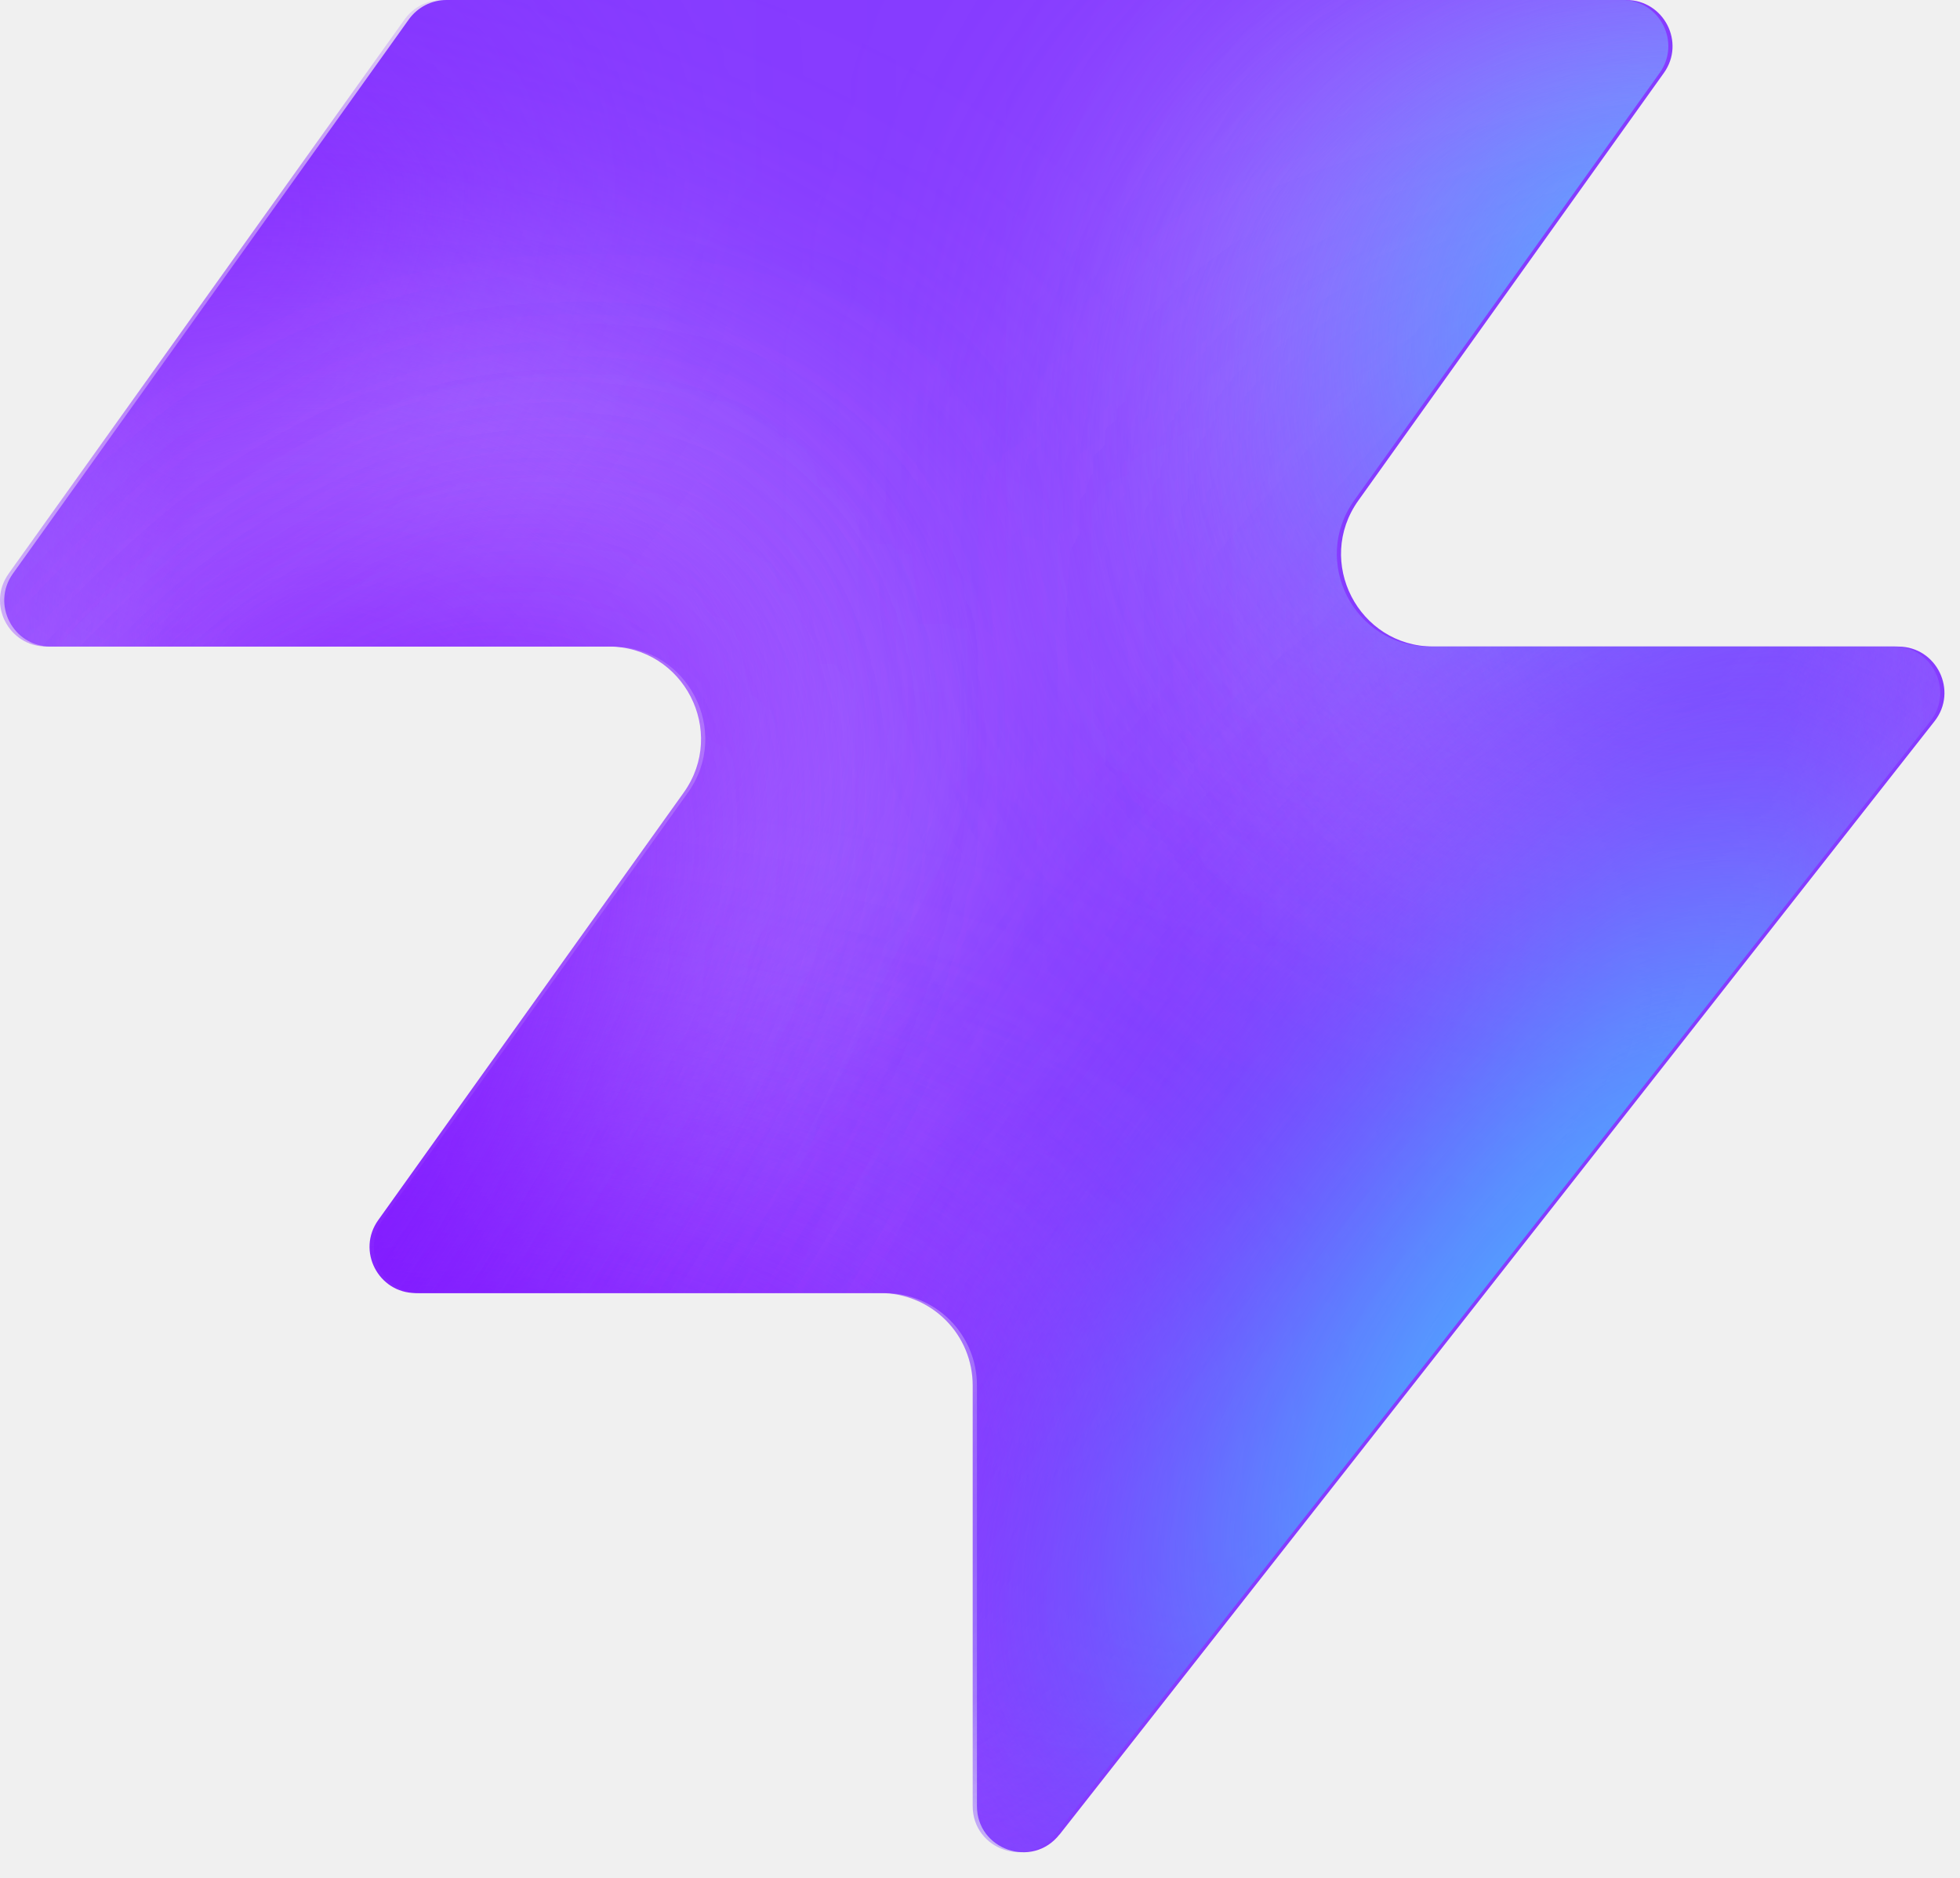
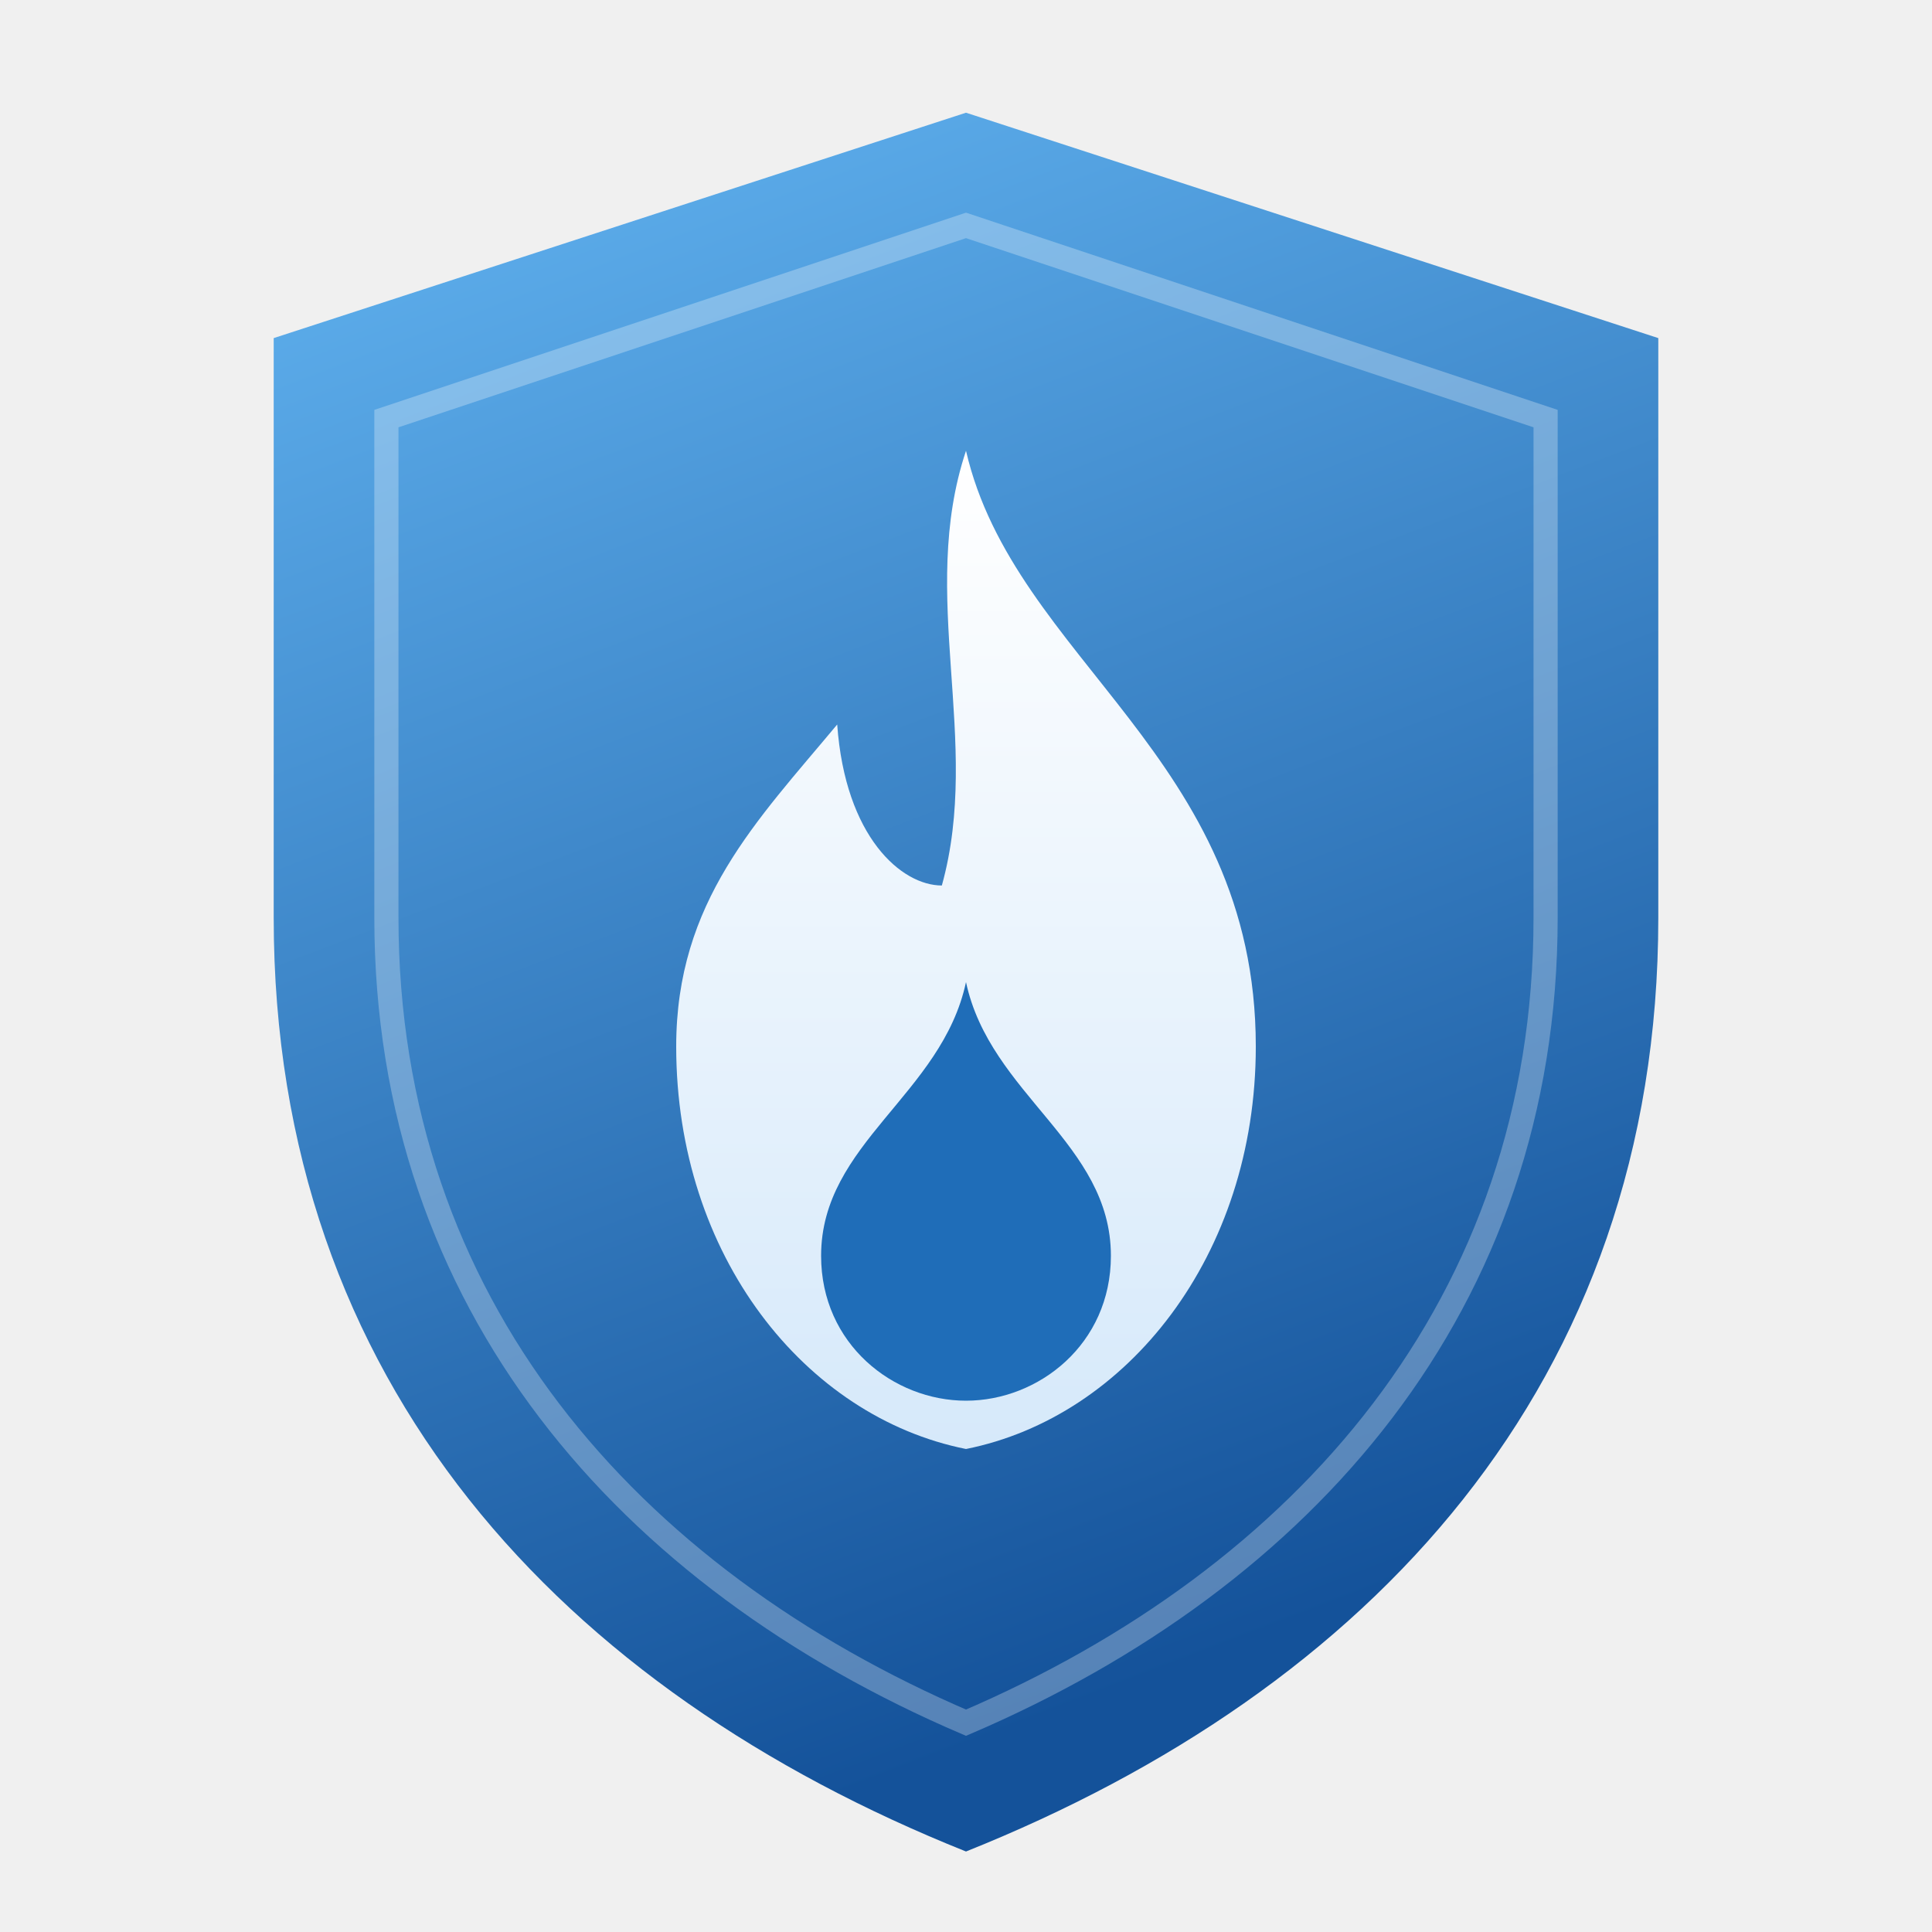
- <svg xmlns="http://www.w3.org/2000/svg" width="48" height="46" fill="none" viewBox="0 0 48 46">
-   <path fill="#863bff" d="M25.946 44.938c-.664.845-2.021.375-2.021-.698V33.937a2.26 2.26 0 0 0-2.262-2.262H10.287c-.92 0-1.456-1.04-.92-1.788l7.48-10.471c1.07-1.497 0-3.578-1.842-3.578H1.237c-.92 0-1.456-1.04-.92-1.788L10.013.474c.214-.297.556-.474.92-.474h28.894c.92 0 1.456 1.04.92 1.788l-7.48 10.471c-1.07 1.498 0 3.579 1.842 3.579h11.377c.943 0 1.473 1.088.89 1.83L25.947 44.94z" style="fill:#863bff;fill:color(display-p3 .525 .23 1);fill-opacity:1" />
-   <mask id="a" width="48" height="46" x="0" y="0" maskUnits="userSpaceOnUse" style="mask-type:alpha">
-     <path fill="#000" d="M25.842 44.938c-.664.844-2.021.375-2.021-.698V33.937a2.26 2.26 0 0 0-2.262-2.262H10.183c-.92 0-1.456-1.04-.92-1.788l7.48-10.471c1.07-1.498 0-3.579-1.842-3.579H1.133c-.92 0-1.456-1.04-.92-1.787L9.91.473c.214-.297.556-.474.92-.474h28.894c.92 0 1.456 1.04.92 1.788l-7.48 10.471c-1.07 1.498 0 3.578 1.842 3.578h11.377c.943 0 1.473 1.088.89 1.832L25.843 44.94z" style="fill:#000;fill-opacity:1" />
-   </mask>
-   <g mask="url(#a)">
-     <g filter="url(#b)">
-       <ellipse cx="5.508" cy="14.704" fill="#ede6ff" rx="5.508" ry="14.704" style="fill:#ede6ff;fill:color(display-p3 .927 .903 1);fill-opacity:1" transform="matrix(.00324 1 1 -.00324 -4.47 31.516)" />
-     </g>
-     <g filter="url(#c)">
-       <ellipse cx="10.399" cy="29.851" fill="#ede6ff" rx="10.399" ry="29.851" style="fill:#ede6ff;fill:color(display-p3 .927 .903 1);fill-opacity:1" transform="matrix(.00324 1 1 -.00324 -39.328 7.883)" />
-     </g>
-     <g filter="url(#d)">
-       <ellipse cx="5.508" cy="30.487" fill="#7e14ff" rx="5.508" ry="30.487" style="fill:#7e14ff;fill:color(display-p3 .492 .077 1);fill-opacity:1" transform="rotate(89.814 -25.913 -14.639)scale(1 -1)" />
-     </g>
-     <g filter="url(#e)">
-       <ellipse cx="5.508" cy="30.599" fill="#7e14ff" rx="5.508" ry="30.599" style="fill:#7e14ff;fill:color(display-p3 .492 .077 1);fill-opacity:1" transform="rotate(89.814 -32.644 -3.334)scale(1 -1)" />
-     </g>
-     <g filter="url(#f)">
-       <ellipse cx="5.508" cy="30.599" fill="#7e14ff" rx="5.508" ry="30.599" style="fill:#7e14ff;fill:color(display-p3 .492 .077 1);fill-opacity:1" transform="matrix(.00324 1 1 -.00324 -34.34 30.47)" />
-     </g>
-     <g filter="url(#g)">
-       <ellipse cx="14.072" cy="22.078" fill="#ede6ff" rx="14.072" ry="22.078" style="fill:#ede6ff;fill:color(display-p3 .927 .903 1);fill-opacity:1" transform="rotate(93.35 24.506 48.493)scale(-1 1)" />
-     </g>
-     <g filter="url(#h)">
-       <ellipse cx="3.47" cy="21.501" fill="#7e14ff" rx="3.47" ry="21.501" style="fill:#7e14ff;fill:color(display-p3 .492 .077 1);fill-opacity:1" transform="rotate(89.009 28.708 47.59)scale(-1 1)" />
-     </g>
-     <g filter="url(#i)">
-       <ellipse cx="3.47" cy="21.501" fill="#7e14ff" rx="3.47" ry="21.501" style="fill:#7e14ff;fill:color(display-p3 .492 .077 1);fill-opacity:1" transform="rotate(89.009 28.708 47.59)scale(-1 1)" />
-     </g>
-     <g filter="url(#j)">
-       <ellipse cx=".387" cy="8.972" fill="#7e14ff" rx="4.407" ry="29.108" style="fill:#7e14ff;fill:color(display-p3 .492 .077 1);fill-opacity:1" transform="rotate(39.51 .387 8.972)" />
-     </g>
-     <g filter="url(#k)">
-       <ellipse cx="47.523" cy="-6.092" fill="#7e14ff" rx="4.407" ry="29.108" style="fill:#7e14ff;fill:color(display-p3 .492 .077 1);fill-opacity:1" transform="rotate(37.892 47.523 -6.092)" />
-     </g>
-     <g filter="url(#l)">
-       <ellipse cx="41.412" cy="6.333" fill="#47bfff" rx="5.971" ry="9.665" style="fill:#47bfff;fill:color(display-p3 .28 .748 1);fill-opacity:1" transform="rotate(37.892 41.412 6.333)" />
-     </g>
-     <g filter="url(#m)">
-       <ellipse cx="-1.879" cy="38.332" fill="#7e14ff" rx="4.407" ry="29.108" style="fill:#7e14ff;fill:color(display-p3 .492 .077 1);fill-opacity:1" transform="rotate(37.892 -1.88 38.332)" />
-     </g>
-     <g filter="url(#n)">
-       <ellipse cx="-1.879" cy="38.332" fill="#7e14ff" rx="4.407" ry="29.108" style="fill:#7e14ff;fill:color(display-p3 .492 .077 1);fill-opacity:1" transform="rotate(37.892 -1.88 38.332)" />
-     </g>
-     <g filter="url(#o)">
-       <ellipse cx="35.651" cy="29.907" fill="#7e14ff" rx="4.407" ry="29.108" style="fill:#7e14ff;fill:color(display-p3 .492 .077 1);fill-opacity:1" transform="rotate(37.892 35.651 29.907)" />
-     </g>
-     <g filter="url(#p)">
-       <ellipse cx="38.418" cy="32.4" fill="#47bfff" rx="5.971" ry="15.297" style="fill:#47bfff;fill:color(display-p3 .28 .748 1);fill-opacity:1" transform="rotate(37.892 38.418 32.4)" />
-     </g>
-   </g>
+ <svg xmlns="http://www.w3.org/2000/svg" viewBox="0 0 120 120" width="120" height="120" role="img" aria-label="Vela">
  <defs>
-     <filter id="b" width="60.045" height="41.654" x="-19.77" y="16.149" color-interpolation-filters="sRGB" filterUnits="userSpaceOnUse">
-       <feFlood flood-opacity="0" result="BackgroundImageFix" />
-       <feBlend in="SourceGraphic" in2="BackgroundImageFix" result="shape" />
-       <feGaussianBlur result="effect1_foregroundBlur_2002_17158" stdDeviation="7.659" />
-     </filter>
-     <filter id="c" width="90.34" height="51.437" x="-54.613" y="-7.533" color-interpolation-filters="sRGB" filterUnits="userSpaceOnUse">
-       <feFlood flood-opacity="0" result="BackgroundImageFix" />
-       <feBlend in="SourceGraphic" in2="BackgroundImageFix" result="shape" />
-       <feGaussianBlur result="effect1_foregroundBlur_2002_17158" stdDeviation="7.659" />
-     </filter>
-     <filter id="d" width="79.355" height="29.4" x="-49.64" y="2.03" color-interpolation-filters="sRGB" filterUnits="userSpaceOnUse">
-       <feFlood flood-opacity="0" result="BackgroundImageFix" />
-       <feBlend in="SourceGraphic" in2="BackgroundImageFix" result="shape" />
-       <feGaussianBlur result="effect1_foregroundBlur_2002_17158" stdDeviation="4.596" />
-     </filter>
-     <filter id="e" width="79.579" height="29.4" x="-45.045" y="20.029" color-interpolation-filters="sRGB" filterUnits="userSpaceOnUse">
-       <feFlood flood-opacity="0" result="BackgroundImageFix" />
-       <feBlend in="SourceGraphic" in2="BackgroundImageFix" result="shape" />
-       <feGaussianBlur result="effect1_foregroundBlur_2002_17158" stdDeviation="4.596" />
-     </filter>
-     <filter id="f" width="79.579" height="29.4" x="-43.513" y="21.178" color-interpolation-filters="sRGB" filterUnits="userSpaceOnUse">
-       <feFlood flood-opacity="0" result="BackgroundImageFix" />
-       <feBlend in="SourceGraphic" in2="BackgroundImageFix" result="shape" />
-       <feGaussianBlur result="effect1_foregroundBlur_2002_17158" stdDeviation="4.596" />
-     </filter>
-     <filter id="g" width="74.749" height="58.852" x="15.756" y="-17.901" color-interpolation-filters="sRGB" filterUnits="userSpaceOnUse">
-       <feFlood flood-opacity="0" result="BackgroundImageFix" />
-       <feBlend in="SourceGraphic" in2="BackgroundImageFix" result="shape" />
-       <feGaussianBlur result="effect1_foregroundBlur_2002_17158" stdDeviation="7.659" />
-     </filter>
-     <filter id="h" width="61.377" height="25.362" x="23.548" y="2.284" color-interpolation-filters="sRGB" filterUnits="userSpaceOnUse">
-       <feFlood flood-opacity="0" result="BackgroundImageFix" />
-       <feBlend in="SourceGraphic" in2="BackgroundImageFix" result="shape" />
-       <feGaussianBlur result="effect1_foregroundBlur_2002_17158" stdDeviation="4.596" />
-     </filter>
-     <filter id="i" width="61.377" height="25.362" x="23.548" y="2.284" color-interpolation-filters="sRGB" filterUnits="userSpaceOnUse">
-       <feFlood flood-opacity="0" result="BackgroundImageFix" />
-       <feBlend in="SourceGraphic" in2="BackgroundImageFix" result="shape" />
-       <feGaussianBlur result="effect1_foregroundBlur_2002_17158" stdDeviation="4.596" />
-     </filter>
-     <filter id="j" width="56.045" height="63.649" x="-27.636" y="-22.853" color-interpolation-filters="sRGB" filterUnits="userSpaceOnUse">
-       <feFlood flood-opacity="0" result="BackgroundImageFix" />
-       <feBlend in="SourceGraphic" in2="BackgroundImageFix" result="shape" />
-       <feGaussianBlur result="effect1_foregroundBlur_2002_17158" stdDeviation="4.596" />
-     </filter>
-     <filter id="k" width="54.814" height="64.646" x="20.116" y="-38.415" color-interpolation-filters="sRGB" filterUnits="userSpaceOnUse">
-       <feFlood flood-opacity="0" result="BackgroundImageFix" />
-       <feBlend in="SourceGraphic" in2="BackgroundImageFix" result="shape" />
-       <feGaussianBlur result="effect1_foregroundBlur_2002_17158" stdDeviation="4.596" />
-     </filter>
-     <filter id="l" width="33.541" height="35.313" x="24.641" y="-11.323" color-interpolation-filters="sRGB" filterUnits="userSpaceOnUse">
-       <feFlood flood-opacity="0" result="BackgroundImageFix" />
-       <feBlend in="SourceGraphic" in2="BackgroundImageFix" result="shape" />
-       <feGaussianBlur result="effect1_foregroundBlur_2002_17158" stdDeviation="4.596" />
-     </filter>
-     <filter id="m" width="54.814" height="64.646" x="-29.286" y="6.009" color-interpolation-filters="sRGB" filterUnits="userSpaceOnUse">
-       <feFlood flood-opacity="0" result="BackgroundImageFix" />
-       <feBlend in="SourceGraphic" in2="BackgroundImageFix" result="shape" />
-       <feGaussianBlur result="effect1_foregroundBlur_2002_17158" stdDeviation="4.596" />
-     </filter>
-     <filter id="n" width="54.814" height="64.646" x="-29.286" y="6.009" color-interpolation-filters="sRGB" filterUnits="userSpaceOnUse">
-       <feFlood flood-opacity="0" result="BackgroundImageFix" />
-       <feBlend in="SourceGraphic" in2="BackgroundImageFix" result="shape" />
-       <feGaussianBlur result="effect1_foregroundBlur_2002_17158" stdDeviation="4.596" />
-     </filter>
-     <filter id="o" width="54.814" height="64.646" x="8.244" y="-2.416" color-interpolation-filters="sRGB" filterUnits="userSpaceOnUse">
-       <feFlood flood-opacity="0" result="BackgroundImageFix" />
-       <feBlend in="SourceGraphic" in2="BackgroundImageFix" result="shape" />
-       <feGaussianBlur result="effect1_foregroundBlur_2002_17158" stdDeviation="4.596" />
-     </filter>
-     <filter id="p" width="39.409" height="43.623" x="18.713" y="10.588" color-interpolation-filters="sRGB" filterUnits="userSpaceOnUse">
-       <feFlood flood-opacity="0" result="BackgroundImageFix" />
-       <feBlend in="SourceGraphic" in2="BackgroundImageFix" result="shape" />
-       <feGaussianBlur result="effect1_foregroundBlur_2002_17158" stdDeviation="4.596" />
-     </filter>
+     <linearGradient id="vela-shield" x1="0" y1="0" x2="0.3" y2="1">
+       <stop offset="0" stop-color="#63B5F2" />
+       <stop offset="1" stop-color="#14529A" />
+     </linearGradient>
+     <linearGradient id="vela-flame" x1="0" y1="0" x2="0" y2="1">
+       <stop offset="0" stop-color="#FFFFFF" />
+       <stop offset="1" stop-color="#D6E9FA" />
+     </linearGradient>
  </defs>
+   <path d="M60 7 L103 21 V57 C103 86 85 105 60 115 C35 105 17 86 17 57 V21 Z" fill="url(#vela-shield)" />
+   <path d="M60 14 L96 26 V57 C96 81 81 98 60 107 C39 98 24 81 24 57 V26 Z" fill="none" stroke="#FFFFFF" stroke-opacity="0.28" stroke-width="1.5" />
+   <path d="M60 28 C63 41 78 47 78 65 C78 78 70 88 60 90 C50 88 42 78 42 65 C42 56 47 51 52 45 C52.5 52 56 55 58.5 55 C61 46 57 37 60 28 Z" fill="url(#vela-flame)" />
+   <path d="M60 61 C61.5 68 69 71 69 78 C69 83.5 64.5 87 60 87 C55.5 87 51 83.5 51 78 C51 71 58.5 68 60 61 Z" fill="#1F6DB8" />
</svg>
